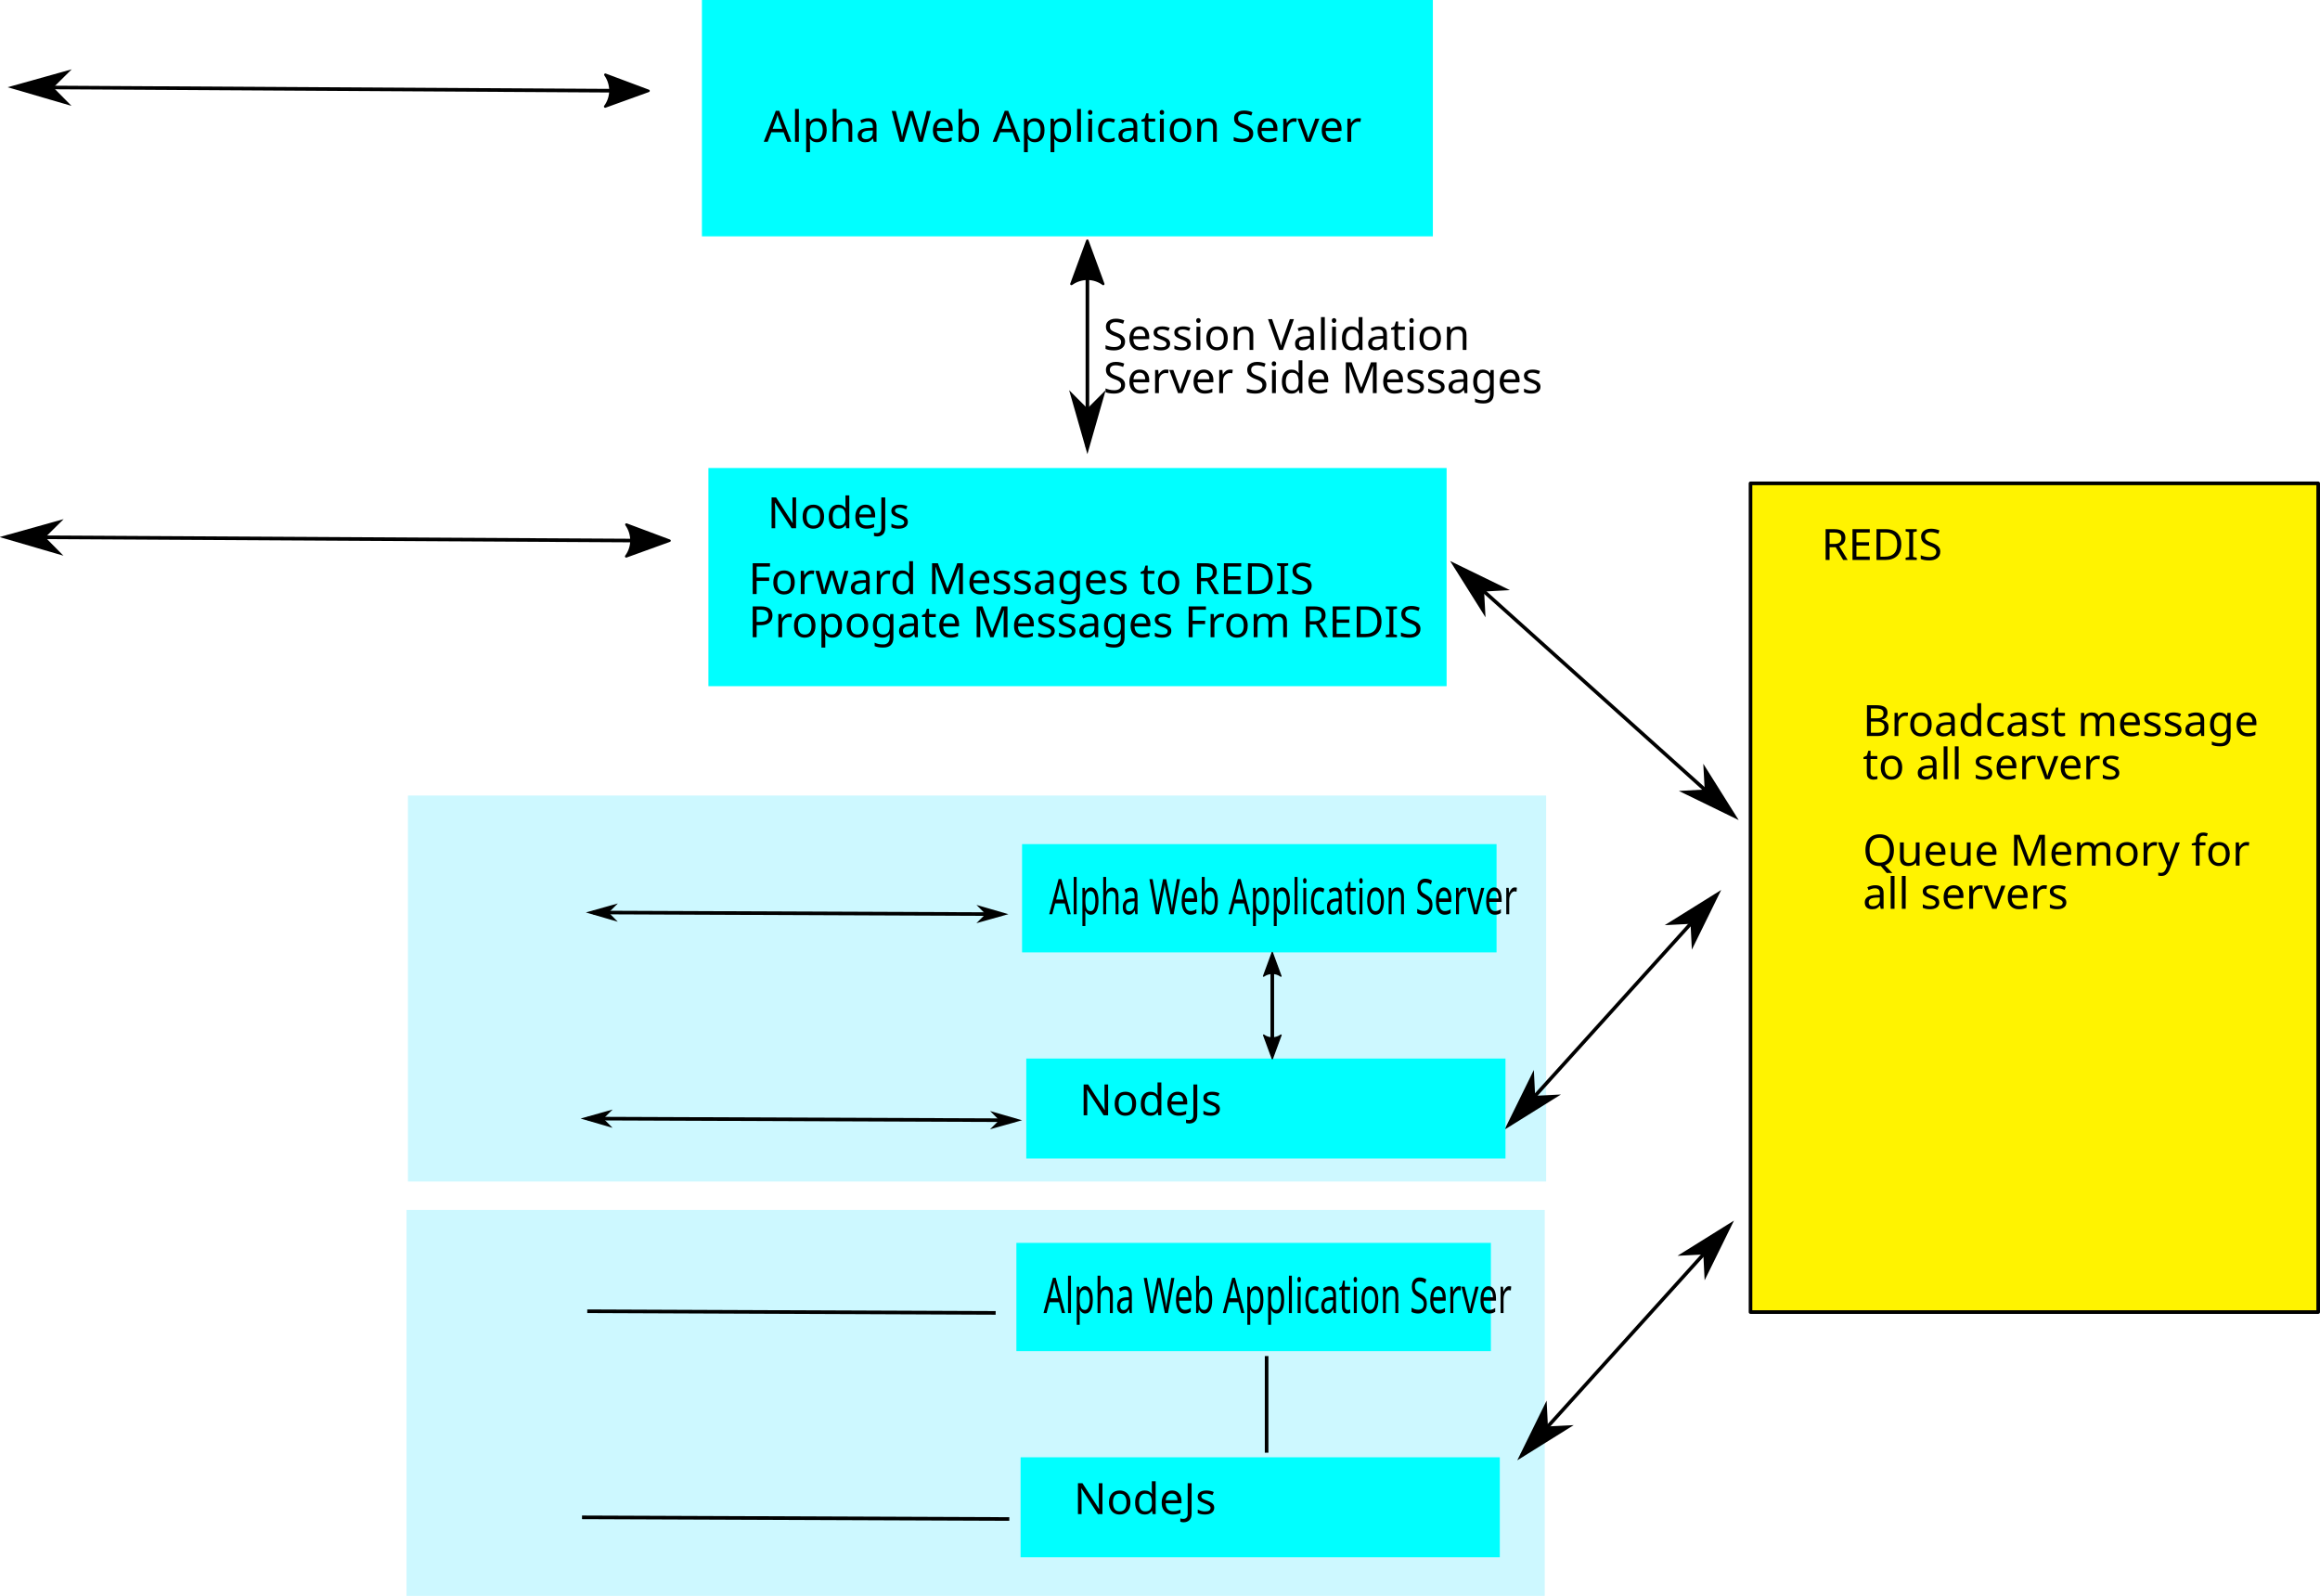
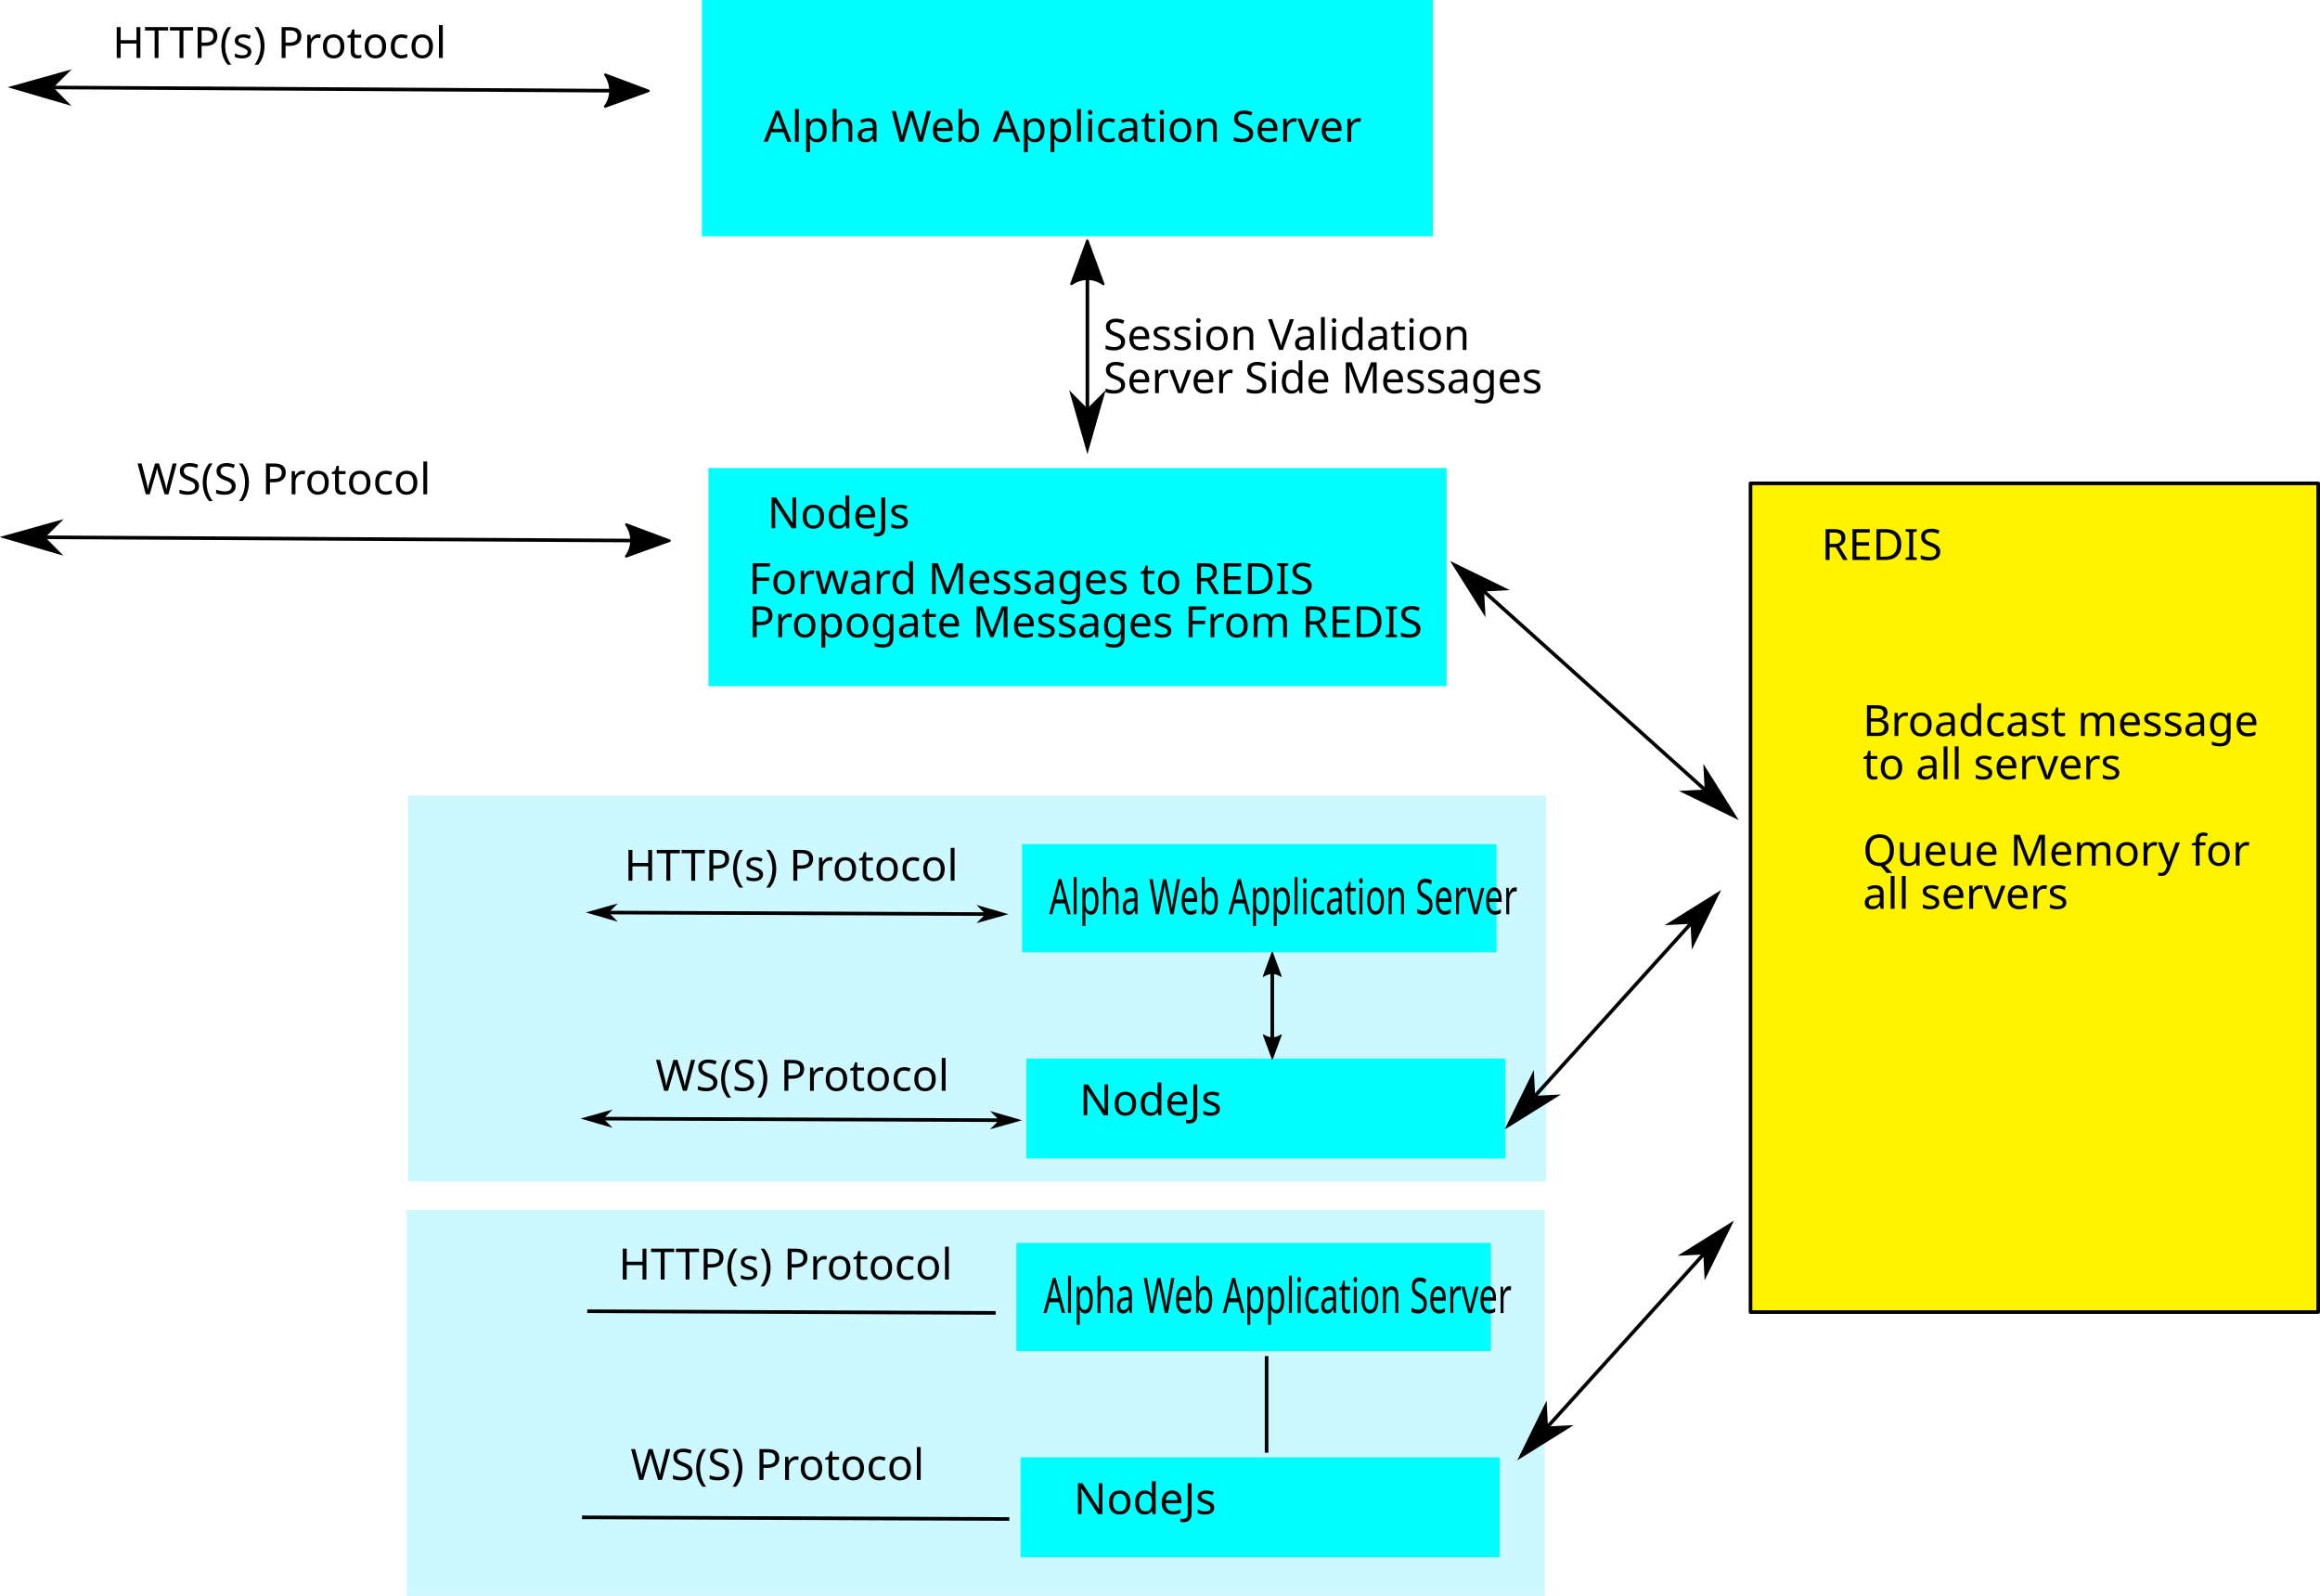
<svg xmlns="http://www.w3.org/2000/svg" width="181.878mm" height="125.124mm" viewBox="0 0 644.448 443.354" id="svg2" version="1.1">
  <defs id="defs4">
    <marker orient="auto" refY="0" refX="0" id="marker7561" style="overflow:visible">
      <path id="path7563" d="M 0,0 5,-5 -12.5,0 5,5 0,0 Z" style="fill:#000000;fill-opacity:1;fill-rule:evenodd;stroke:#000000;stroke-width:1pt;stroke-opacity:1" transform="matrix(-0.4,0,0,-0.4,-4,0)" />
    </marker>
    <marker orient="auto" refY="0" refX="0" id="marker7407" style="overflow:visible">
      <path id="path7409" d="M 0,0 5,-5 -12.5,0 5,5 0,0 Z" style="fill:#000000;fill-opacity:1;fill-rule:evenodd;stroke:#000000;stroke-width:1pt;stroke-opacity:1" transform="matrix(0.4,0,0,0.4,4,0)" />
    </marker>
    <marker orient="auto" refY="0" refX="0" id="Arrow1Mend" style="overflow:visible">
      <path id="path4165" d="M 0,0 5,-5 -12.5,0 5,5 0,0 Z" style="fill:#000000;fill-opacity:1;fill-rule:evenodd;stroke:#000000;stroke-width:1pt;stroke-opacity:1" transform="matrix(-0.4,0,0,-0.4,-4,0)" />
    </marker>
    <marker orient="auto" refY="0" refX="0" id="Arrow1Mstart" style="overflow:visible">
      <path id="path4162" d="M 0,0 5,-5 -12.5,0 5,5 0,0 Z" style="fill:#000000;fill-opacity:1;fill-rule:evenodd;stroke:#000000;stroke-width:1pt;stroke-opacity:1" transform="matrix(0.4,0,0,0.4,4,0)" />
    </marker>
    <marker orient="auto" refY="0" refX="0" id="Arrow2Mend" style="overflow:visible">
      <path id="path4183" style="fill:#000000;fill-opacity:1;fill-rule:evenodd;stroke:#000000;stroke-width:0.625;stroke-linejoin:round;stroke-opacity:1" d="M 8.719,4.034 -2.207,0.016 8.719,-4.002 c -1.745,2.372 -1.735,5.617 -6e-7,8.035 z" transform="scale(-0.6,-0.6)" />
    </marker>
    <marker orient="auto" refY="0" refX="0" id="Arrow2Mstart" style="overflow:visible">
      <path id="path4180" style="fill:#000000;fill-opacity:1;fill-rule:evenodd;stroke:#000000;stroke-width:0.625;stroke-linejoin:round;stroke-opacity:1" d="M 8.719,4.034 -2.207,0.016 8.719,-4.002 c -1.745,2.372 -1.735,5.617 -6e-7,8.035 z" transform="scale(0.6,0.6)" />
    </marker>
    <marker orient="auto" refY="0" refX="0" id="Arrow1Lend" style="overflow:visible">
      <path id="path4159" d="M 0,0 5,-5 -12.5,0 5,5 0,0 Z" style="fill:#000000;fill-opacity:1;fill-rule:evenodd;stroke:#000000;stroke-width:1pt;stroke-opacity:1" transform="matrix(-0.8,0,0,-0.8,-10,0)" />
    </marker>
    <marker style="overflow:visible" id="marker4897" refX="0" refY="0" orient="auto">
      <path transform="matrix(0.8,0,0,0.8,10,0)" style="fill:#000000;fill-opacity:1;fill-rule:evenodd;stroke:#000000;stroke-width:1pt;stroke-opacity:1" d="M 0,0 5,-5 -12.5,0 5,5 0,0 Z" id="path4899" />
    </marker>
    <marker style="overflow:visible" id="marker4801" refX="0" refY="0" orient="auto">
      <path transform="matrix(0.8,0,0,0.8,10,0)" style="fill:#000000;fill-opacity:1;fill-rule:evenodd;stroke:#000000;stroke-width:1pt;stroke-opacity:1" d="M 0,0 5,-5 -12.5,0 5,5 0,0 Z" id="path4803" />
    </marker>
    <marker style="overflow:visible" id="marker4731" refX="0" refY="0" orient="auto">
      <path transform="matrix(0.8,0,0,0.8,10,0)" style="fill:#000000;fill-opacity:1;fill-rule:evenodd;stroke:#000000;stroke-width:1pt;stroke-opacity:1" d="M 0,0 5,-5 -12.5,0 5,5 0,0 Z" id="path4733" />
    </marker>
    <marker style="overflow:visible" id="marker4669" refX="0" refY="0" orient="auto">
      <path transform="matrix(-1.1,0,0,-1.1,-1.1,0)" d="M 8.719,4.034 -2.207,0.016 8.719,-4.002 c -1.745,2.372 -1.735,5.617 -6e-7,8.035 z" style="fill:#000000;fill-opacity:1;fill-rule:evenodd;stroke:#000000;stroke-width:0.625;stroke-linejoin:round;stroke-opacity:1" id="path4671" />
    </marker>
    <marker orient="auto" refY="0" refX="0" id="Arrow1Lstart" style="overflow:visible">
      <path id="path4156" d="M 0,0 5,-5 -12.5,0 5,5 0,0 Z" style="fill:#000000;fill-opacity:1;fill-rule:evenodd;stroke:#000000;stroke-width:1pt;stroke-opacity:1" transform="matrix(0.8,0,0,0.8,10,0)" />
    </marker>
    <marker style="overflow:visible" id="marker4450" refX="0" refY="0" orient="auto">
      <path transform="matrix(-1.1,0,0,-1.1,-1.1,0)" d="M 8.719,4.034 -2.207,0.016 8.719,-4.002 c -1.745,2.372 -1.735,5.617 -6e-7,8.035 z" style="fill:#000000;fill-opacity:1;fill-rule:evenodd;stroke:#000000;stroke-width:0.625;stroke-linejoin:round;stroke-opacity:1" id="path4452" />
    </marker>
    <marker orient="auto" refY="0" refX="0" id="Arrow2Lend" style="overflow:visible">
      <path id="path4177" style="fill:#000000;fill-opacity:1;fill-rule:evenodd;stroke:#000000;stroke-width:0.625;stroke-linejoin:round;stroke-opacity:1" d="M 8.719,4.034 -2.207,0.016 8.719,-4.002 c -1.745,2.372 -1.735,5.617 -6e-7,8.035 z" transform="matrix(-1.1,0,0,-1.1,-1.1,0)" />
    </marker>
    <marker style="overflow:visible" id="marker4897-3" refX="0" refY="0" orient="auto">
      <path transform="matrix(0.8,0,0,0.8,10,0)" style="fill:#000000;fill-opacity:1;fill-rule:evenodd;stroke:#000000;stroke-width:1pt;stroke-opacity:1" d="M 0,0 5,-5 -12.5,0 5,5 0,0 Z" id="path4899-3" />
    </marker>
    <marker orient="auto" refY="0" refX="0" id="Arrow1Lend-4" style="overflow:visible">
      <path id="path4159-0" d="M 0,0 5,-5 -12.5,0 5,5 0,0 Z" style="fill:#000000;fill-opacity:1;fill-rule:evenodd;stroke:#000000;stroke-width:1pt;stroke-opacity:1" transform="matrix(-0.8,0,0,-0.8,-10,0)" />
    </marker>
    <marker style="overflow:visible" id="marker4897-3-9" refX="0" refY="0" orient="auto">
      <path transform="matrix(0.8,0,0,0.8,10,0)" style="fill:#000000;fill-opacity:1;fill-rule:evenodd;stroke:#000000;stroke-width:1pt;stroke-opacity:1" d="M 0,0 5,-5 -12.5,0 5,5 0,0 Z" id="path4899-3-7" />
    </marker>
    <marker orient="auto" refY="0" refX="0" id="Arrow1Lend-4-7" style="overflow:visible">
      <path id="path4159-0-7" d="M 0,0 5,-5 -12.5,0 5,5 0,0 Z" style="fill:#000000;fill-opacity:1;fill-rule:evenodd;stroke:#000000;stroke-width:1pt;stroke-opacity:1" transform="matrix(-0.8,0,0,-0.8,-10,0)" />
    </marker>
  </defs>
  <g id="layer1" transform="translate(-37.27911,-45.26142)">
    <rect style="color:#000000;display:inline;overflow:visible;visibility:visible;opacity:1;fill:#cdf8ff;fill-opacity:1;fill-rule:nonzero;stroke:none;stroke-width:1;stroke-linecap:round;stroke-linejoin:round;stroke-miterlimit:4;stroke-dasharray:none;stroke-dashoffset:0;stroke-opacity:1;marker:none;enable-background:accumulate" id="rect8216-6" width="316.171" height="107.23" x="150.201" y="381.385" />
    <rect style="color:#000000;display:inline;overflow:visible;visibility:visible;opacity:1;fill:#cdf8ff;fill-opacity:1;fill-rule:nonzero;stroke:none;stroke-width:1;stroke-linecap:round;stroke-linejoin:round;stroke-miterlimit:4;stroke-dasharray:none;stroke-dashoffset:0;stroke-opacity:1;marker:none;enable-background:accumulate" id="rect8216" width="316.171" height="107.23" x="150.595" y="266.27" />
    <rect style="color:#000000;display:inline;overflow:visible;visibility:visible;opacity:1;fill:#fff300;fill-opacity:1;fill-rule:nonzero;stroke:#000000;stroke-width:1;stroke-linecap:round;stroke-linejoin:round;stroke-miterlimit:4;stroke-dasharray:none;stroke-dashoffset:0;stroke-opacity:1;marker:none;enable-background:accumulate" id="rect4883" width="157.691" height="230.23" x="523.536" y="179.54" />
    <rect style="color:#000000;display:inline;overflow:visible;visibility:visible;opacity:1;fill:#00ffff;fill-opacity:1;fill-rule:nonzero;stroke:none;stroke-width:1;stroke-linecap:round;stroke-linejoin:round;stroke-miterlimit:4;stroke-dasharray:none;stroke-dashoffset:0;stroke-opacity:1;marker:none;enable-background:accumulate" id="rect3336" width="203.041" height="65.66" x="232.26" y="45.261" />
    <text xml:space="preserve" style="font-style:normal;font-variant:normal;font-weight:normal;font-stretch:normal;font-size:12px;line-height:100%;font-family:Tahoma;-inkscape-font-specification:Tahoma;text-align:start;letter-spacing:0px;word-spacing:0px;writing-mode:lr-tb;text-anchor:start;fill:#000000;fill-opacity:1;stroke:none;stroke-width:1px;stroke-linecap:butt;stroke-linejoin:miter;stroke-opacity:1" x="249.433" y="84.657" id="text3338">
      <tspan id="tspan3340" x="249.433" y="84.657">Alpha Web Application Server</tspan>
    </text>
    <rect style="color:#000000;display:inline;overflow:visible;visibility:visible;opacity:1;fill:#00ffff;fill-opacity:1;fill-rule:nonzero;stroke:none;stroke-width:1;stroke-linecap:round;stroke-linejoin:round;stroke-miterlimit:4;stroke-dasharray:none;stroke-dashoffset:0;stroke-opacity:1;marker:none;enable-background:accumulate" id="rect3342" width="205.061" height="60.609" x="234.059" y="175.278" />
    <text xml:space="preserve" style="font-style:normal;font-variant:normal;font-weight:normal;font-stretch:normal;font-size:12px;line-height:100%;font-family:Tahoma;-inkscape-font-specification:Tahoma;text-align:start;letter-spacing:0px;word-spacing:0px;writing-mode:lr-tb;text-anchor:start;fill:#000000;fill-opacity:1;stroke:none;stroke-width:1px;stroke-linecap:butt;stroke-linejoin:miter;stroke-opacity:1" x="250.456" y="192.011" id="text3344">
      <tspan id="tspan3346" x="250.456" y="192.011">NodeJs</tspan>
    </text>
    <path style="fill:none;fill-rule:evenodd;stroke:#000000;stroke-width:1px;stroke-linecap:butt;stroke-linejoin:miter;stroke-opacity:1;marker-start:url(#marker4731);marker-end:url(#Arrow2Lend)" d="M 41.341,69.505 C 216.097,70.515 216.097,70.515 216.097,70.515" id="path3348" />
    <path style="fill:none;fill-rule:evenodd;stroke:#000000;stroke-width:1px;stroke-linecap:butt;stroke-linejoin:miter;stroke-opacity:1;marker-start:url(#marker4801);marker-end:url(#marker4450)" d="m 39.099,194.471 c 182.838,1.01 182.838,1.01 182.838,1.01" id="path3350" />
-     <flowRoot xml:space="preserve" id="flowRoot4484" style="font-style:normal;font-variant:normal;font-weight:normal;font-stretch:normal;font-size:12px;line-height:100%;font-family:Tahoma;-inkscape-font-specification:Tahoma;text-align:start;letter-spacing:0px;word-spacing:0px;writing-mode:lr-tb;text-anchor:start;fill:#000000;fill-opacity:1;stroke:none;stroke-width:1px;stroke-linecap:butt;stroke-linejoin:miter;stroke-opacity:1" transform="translate(-21.28835,-57.55739)">
-       <flowRegion id="flowRegion4486">
-         <rect id="rect4488" width="95.964" height="21.213" x="95.964" y="102.819" />
-       </flowRegion>
-       <flowPara id="flowPara4490">HTTP(s) Protocol</flowPara>
-     </flowRoot>
-     <flowRoot xml:space="preserve" id="flowRoot4492" style="font-style:normal;font-variant:normal;font-weight:normal;font-stretch:normal;font-size:12px;line-height:100%;font-family:Tahoma;-inkscape-font-specification:Tahoma;text-align:start;letter-spacing:0px;word-spacing:0px;writing-mode:lr-tb;text-anchor:start;fill:#000000;fill-opacity:1;stroke:none;stroke-width:1px;stroke-linecap:butt;stroke-linejoin:miter;stroke-opacity:1" transform="translate(-23.65372,-22.07681)">
-       <flowRegion id="flowRegion4494">
-         <rect id="rect4496" width="134.724" height="19.76" x="96.975" y="187.672" />
-       </flowRegion>
-       <flowPara id="flowPara4873">WS(S) Protocol</flowPara>
-     </flowRoot>
    <path style="fill:none;fill-rule:evenodd;stroke:#000000;stroke-width:1px;stroke-linecap:butt;stroke-linejoin:miter;stroke-opacity:1;marker-start:url(#Arrow1Lstart);marker-end:url(#marker4669)" d="m 339.336,169.482 0,-56.024" id="path4502" />
    <text xml:space="preserve" style="font-style:normal;font-variant:normal;font-weight:normal;font-stretch:normal;font-size:12px;line-height:100%;font-family:Tahoma;-inkscape-font-specification:Tahoma;text-align:start;letter-spacing:0px;word-spacing:0px;writing-mode:lr-tb;text-anchor:start;fill:#000000;fill-opacity:1;stroke:none;stroke-width:1px;stroke-linecap:butt;stroke-linejoin:miter;stroke-opacity:1" x="554.732" y="249.736" id="text4529">
      <tspan id="tspan4531" x="554.732" y="249.736">Broadcast message </tspan>
      <tspan x="554.732" y="261.736" id="tspan5031">to all servers</tspan>
      <tspan x="554.732" y="273.736" id="tspan5033" />
      <tspan x="554.732" y="285.736" id="tspan4533">Queue Memory for</tspan>
      <tspan x="554.732" y="297.736" id="tspan5035">all servers</tspan>
    </text>
    <text xml:space="preserve" style="font-style:normal;font-variant:normal;font-weight:normal;font-stretch:normal;font-size:12px;line-height:100%;font-family:Tahoma;-inkscape-font-specification:Tahoma;text-align:start;letter-spacing:0px;word-spacing:0px;writing-mode:lr-tb;text-anchor:start;fill:#000000;fill-opacity:1;stroke:none;stroke-width:1px;stroke-linecap:butt;stroke-linejoin:miter;stroke-opacity:1" x="343.767" y="142.482" id="text4715">
      <tspan id="tspan4717" x="343.767" y="142.482">Session Validation</tspan>
      <tspan x="343.767" y="154.482" id="tspan4881">Server Side Messages</tspan>
    </text>
    <text xml:space="preserve" style="font-style:normal;font-variant:normal;font-weight:normal;font-stretch:normal;font-size:12px;line-height:100%;font-family:Tahoma;-inkscape-font-specification:Tahoma;text-align:start;letter-spacing:0px;word-spacing:0px;writing-mode:lr-tb;text-anchor:start;fill:#000000;fill-opacity:1;stroke:none;stroke-width:1px;stroke-linecap:butt;stroke-linejoin:miter;stroke-opacity:1" x="129.307" y="55.752" id="text4865">
      <tspan id="tspan4867" x="129.307" y="55.752" />
    </text>
    <text xml:space="preserve" style="font-style:normal;font-variant:normal;font-weight:normal;font-stretch:normal;font-size:12px;line-height:100%;font-family:Tahoma;-inkscape-font-specification:Tahoma;text-align:start;letter-spacing:0px;word-spacing:0px;writing-mode:lr-tb;text-anchor:start;fill:#000000;fill-opacity:1;stroke:none;stroke-width:1px;stroke-linecap:butt;stroke-linejoin:miter;stroke-opacity:1" x="116.692" y="171.655" id="text4869">
      <tspan id="tspan4871" x="116.692" y="171.655" />
    </text>
    <text xml:space="preserve" style="font-style:normal;font-variant:normal;font-weight:normal;font-stretch:normal;font-size:12px;line-height:100%;font-family:Tahoma;-inkscape-font-specification:Tahoma;text-align:start;letter-spacing:0px;word-spacing:0px;writing-mode:lr-tb;text-anchor:start;fill:#000000;fill-opacity:1;stroke:none;stroke-width:1px;stroke-linecap:butt;stroke-linejoin:miter;stroke-opacity:1" x="543.247" y="200.828" id="text4885">
      <tspan id="tspan4887" x="543.247" y="200.828">REDIS</tspan>
    </text>
    <path style="fill:none;fill-rule:evenodd;stroke:#000000;stroke-width:1px;stroke-linecap:butt;stroke-linejoin:miter;stroke-opacity:1;marker-start:url(#marker4897);marker-end:url(#Arrow1Lend)" d="m 441.536,202.405 77.269,69.384" id="path4889" />
    <text xml:space="preserve" style="font-style:normal;font-variant:normal;font-weight:normal;font-stretch:normal;font-size:12px;line-height:100%;font-family:Tahoma;-inkscape-font-specification:Tahoma;text-align:start;letter-spacing:0px;word-spacing:0px;writing-mode:lr-tb;text-anchor:start;fill:#000000;fill-opacity:1;stroke:none;stroke-width:1px;stroke-linecap:butt;stroke-linejoin:miter;stroke-opacity:1" x="245.21" y="210.29" id="text5025">
      <tspan id="tspan5027" x="245.21" y="210.29">Forward Messages to REDIS</tspan>
      <tspan x="245.21" y="222.29" id="tspan5029">Propogate Messages From REDIS</tspan>
    </text>
    <path style="fill:none;fill-rule:evenodd;stroke:#000000;stroke-width:1px;stroke-linecap:butt;stroke-linejoin:miter;stroke-opacity:1;marker-start:url(#marker4897-3);marker-end:url(#Arrow1Lend-4)" d="m 456.499,357.659 57.594,-63.721" id="path4889-5" />
    <path style="fill:none;fill-rule:evenodd;stroke:#000000;stroke-width:1px;stroke-linecap:butt;stroke-linejoin:miter;stroke-opacity:1;marker-start:url(#marker4897-3-9);marker-end:url(#Arrow1Lend-4-7)" d="m 460.047,449.514 57.594,-63.721" id="path4889-5-9" />
    <rect style="color:#000000;display:inline;overflow:visible;visibility:visible;opacity:1;fill:#00ffff;fill-opacity:1;fill-rule:nonzero;stroke:none;stroke-width:1;stroke-linecap:round;stroke-linejoin:round;stroke-miterlimit:4;stroke-dasharray:none;stroke-dashoffset:0;stroke-opacity:1;marker:none;enable-background:accumulate" id="rect3336-1" width="131.805" height="30.083" x="321.188" y="279.764" />
    <rect style="color:#000000;display:inline;overflow:visible;visibility:visible;opacity:1;fill:#00ffff;fill-opacity:1;fill-rule:nonzero;stroke:none;stroke-width:1;stroke-linecap:round;stroke-linejoin:round;stroke-miterlimit:4;stroke-dasharray:none;stroke-dashoffset:0;stroke-opacity:1;marker:none;enable-background:accumulate" id="rect3342-2" width="133.117" height="27.769" x="322.355" y="339.333" />
    <path style="fill:none;fill-rule:evenodd;stroke:#000000;stroke-width:1px;stroke-linecap:butt;stroke-linejoin:miter;stroke-opacity:1;marker-start:url(#Arrow1Mstart);marker-end:url(#Arrow1Mend)" d="m 201.982,298.757 c 113.444,0.463 113.444,0.463 113.444,0.463" id="path3348-8" />
    <path style="fill:none;fill-rule:evenodd;stroke:#000000;stroke-width:1px;stroke-linecap:butt;stroke-linejoin:miter;stroke-opacity:1;marker-start:url(#marker7407);marker-end:url(#marker7561)" d="m 200.527,356.011 c 118.69,0.463 118.69,0.463 118.69,0.463" id="path3350-3" />
    <path style="fill:none;fill-rule:evenodd;stroke:#000000;stroke-width:1px;stroke-linecap:butt;stroke-linejoin:miter;stroke-opacity:1;marker-start:url(#Arrow2Mstart);marker-end:url(#Arrow2Mend)" d="m 390.697,338.053 0,-26.842" id="path4502-9" />
    <text xml:space="preserve" style="font-style:normal;font-variant:normal;font-weight:normal;font-stretch:normal;font-size:6.544px;line-height:100%;font-family:Tahoma;-inkscape-font-specification:Tahoma;text-align:start;letter-spacing:0px;word-spacing:0px;writing-mode:lr-tb;text-anchor:start;fill:#000000;fill-opacity:1;stroke:none;stroke-width:1px;stroke-linecap:butt;stroke-linejoin:miter;stroke-opacity:1" x="211.64" y="347.256" id="text4877-0" transform="scale(1.190322,0.840109)">
      <tspan id="tspan4879-2" x="211.64" y="347.256"> </tspan>
    </text>
    <text xml:space="preserve" style="font-style:normal;font-variant:normal;font-weight:normal;font-stretch:normal;font-size:11.322px;line-height:100%;font-family:Tahoma;-inkscape-font-specification:Tahoma;text-align:start;letter-spacing:0px;word-spacing:0px;writing-mode:lr-tb;text-anchor:start;fill:#000000;fill-opacity:1;stroke:none;stroke-width:1px;stroke-linecap:butt;stroke-linejoin:miter;stroke-opacity:1" x="396.04" y="248.385" id="text3338-9" transform="scale(0.8300176,1.204794)">
      <tspan id="tspan3340-2" x="396.04" y="248.385">Alpha Web Application Server</tspan>
    </text>
    <text xml:space="preserve" style="font-style:normal;font-variant:normal;font-weight:normal;font-stretch:normal;font-size:12px;line-height:100%;font-family:Tahoma;-inkscape-font-specification:Tahoma;text-align:start;letter-spacing:0px;word-spacing:0px;writing-mode:lr-tb;text-anchor:start;fill:#000000;fill-opacity:1;stroke:none;stroke-width:1px;stroke-linecap:butt;stroke-linejoin:miter;stroke-opacity:1" x="337.135" y="355.103" id="text3344-6">
      <tspan id="tspan3346-5" x="337.135" y="355.103">NodeJs</tspan>
    </text>
-     <flowRoot xml:space="preserve" id="flowRoot4484-0" style="font-style:normal;font-variant:normal;font-weight:normal;font-stretch:normal;font-size:12px;line-height:100%;font-family:Tahoma;-inkscape-font-specification:Tahoma;text-align:start;letter-spacing:0px;word-spacing:0px;writing-mode:lr-tb;text-anchor:start;fill:#000000;fill-opacity:1;stroke:none;stroke-width:1px;stroke-linecap:butt;stroke-linejoin:miter;stroke-opacity:1" transform="translate(120.8645,178.1451)">
-       <flowRegion id="flowRegion4486-5">
-         <rect id="rect4488-5" width="95.964" height="21.213" x="95.964" y="102.819" />
-       </flowRegion>
-       <flowPara id="flowPara4490-4">HTTP(s) Protocol</flowPara>
-     </flowRoot>
-     <flowRoot xml:space="preserve" id="flowRoot4492-8" style="font-style:normal;font-variant:normal;font-weight:normal;font-stretch:normal;font-size:12px;line-height:100%;font-family:Tahoma;-inkscape-font-specification:Tahoma;text-align:start;letter-spacing:0px;word-spacing:0px;writing-mode:lr-tb;text-anchor:start;fill:#000000;fill-opacity:1;stroke:none;stroke-width:1px;stroke-linecap:butt;stroke-linejoin:miter;stroke-opacity:1" transform="translate(121.2357,151.6374)">
-       <flowRegion id="flowRegion4494-0">
-         <rect id="rect4496-1" width="134.724" height="19.76" x="96.975" y="187.672" />
-       </flowRegion>
-       <flowPara id="flowPara4873-9">WS(S) Protocol</flowPara>
-     </flowRoot>
    <rect style="color:#000000;display:inline;overflow:visible;visibility:visible;opacity:1;fill:#00ffff;fill-opacity:1;fill-rule:nonzero;stroke:none;stroke-width:1;stroke-linecap:round;stroke-linejoin:round;stroke-miterlimit:4;stroke-dasharray:none;stroke-dashoffset:0;stroke-opacity:1;marker:none;enable-background:accumulate" id="rect3336-1-2" width="131.805" height="30.083" x="319.611" y="390.543" />
    <rect style="color:#000000;display:inline;overflow:visible;visibility:visible;opacity:1;fill:#00ffff;fill-opacity:1;fill-rule:nonzero;stroke:none;stroke-width:1;stroke-linecap:round;stroke-linejoin:round;stroke-miterlimit:4;stroke-dasharray:none;stroke-dashoffset:0;stroke-opacity:1;marker:none;enable-background:accumulate" id="rect3342-2-7" width="133.117" height="27.769" x="320.778" y="450.112" />
    <path style="fill:none;fill-rule:evenodd;stroke:#000000;stroke-width:1px;stroke-linecap:butt;stroke-linejoin:miter;stroke-opacity:1" d="m 200.405,409.535 c 113.444,0.463 113.444,0.463 113.444,0.463" id="path3348-8-5" />
    <path style="fill:none;fill-rule:evenodd;stroke:#000000;stroke-width:1px;stroke-linecap:butt;stroke-linejoin:miter;stroke-opacity:1" d="m 198.95,466.79 c 118.69,0.463 118.69,0.463 118.69,0.463" id="path3350-3-6" />
    <path style="fill:none;fill-rule:evenodd;stroke:#000000;stroke-width:1px;stroke-linecap:butt;stroke-linejoin:miter;stroke-opacity:1" d="m 389.12,448.831 0,-26.842" id="path4502-9-9" />
    <text xml:space="preserve" style="font-style:normal;font-variant:normal;font-weight:normal;font-stretch:normal;font-size:6.544px;line-height:100%;font-family:Tahoma;-inkscape-font-specification:Tahoma;text-align:start;letter-spacing:0px;word-spacing:0px;writing-mode:lr-tb;text-anchor:start;fill:#000000;fill-opacity:1;stroke:none;stroke-width:1px;stroke-linecap:butt;stroke-linejoin:miter;stroke-opacity:1" x="210.316" y="479.118" id="text4877-0-7" transform="scale(1.190322,0.840109)">
      <tspan id="tspan4879-2-0" x="210.316" y="479.118"> </tspan>
    </text>
    <text xml:space="preserve" style="font-style:normal;font-variant:normal;font-weight:normal;font-stretch:normal;font-size:11.322px;line-height:100%;font-family:Tahoma;-inkscape-font-specification:Tahoma;text-align:start;letter-spacing:0px;word-spacing:0px;writing-mode:lr-tb;text-anchor:start;fill:#000000;fill-opacity:1;stroke:none;stroke-width:1px;stroke-linecap:butt;stroke-linejoin:miter;stroke-opacity:1" x="394.14" y="340.333" id="text3338-9-2" transform="scale(0.8300176,1.204794)">
      <tspan id="tspan3340-2-9" x="394.14" y="340.333">Alpha Web Application Server</tspan>
    </text>
    <text xml:space="preserve" style="font-style:normal;font-variant:normal;font-weight:normal;font-stretch:normal;font-size:12px;line-height:100%;font-family:Tahoma;-inkscape-font-specification:Tahoma;text-align:start;letter-spacing:0px;word-spacing:0px;writing-mode:lr-tb;text-anchor:start;fill:#000000;fill-opacity:1;stroke:none;stroke-width:1px;stroke-linecap:butt;stroke-linejoin:miter;stroke-opacity:1" x="335.558" y="465.881" id="text3344-6-8">
      <tspan id="tspan3346-5-1" x="335.558" y="465.881">NodeJs</tspan>
    </text>
-     <flowRoot xml:space="preserve" id="flowRoot4484-0-6" style="font-style:normal;font-variant:normal;font-weight:normal;font-stretch:normal;font-size:12px;line-height:100%;font-family:Tahoma;-inkscape-font-specification:Tahoma;text-align:start;letter-spacing:0px;word-spacing:0px;writing-mode:lr-tb;text-anchor:start;fill:#000000;fill-opacity:1;stroke:none;stroke-width:1px;stroke-linecap:butt;stroke-linejoin:miter;stroke-opacity:1" transform="translate(119.2877,288.9234)">
-       <flowRegion id="flowRegion4486-5-2">
-         <rect id="rect4488-5-4" width="95.964" height="21.213" x="95.964" y="102.819" />
-       </flowRegion>
-       <flowPara id="flowPara4490-4-6">HTTP(s) Protocol</flowPara>
-     </flowRoot>
-     <flowRoot xml:space="preserve" id="flowRoot4492-8-5" style="font-style:normal;font-variant:normal;font-weight:normal;font-stretch:normal;font-size:12px;line-height:100%;font-family:Tahoma;-inkscape-font-specification:Tahoma;text-align:start;letter-spacing:0px;word-spacing:0px;writing-mode:lr-tb;text-anchor:start;fill:#000000;fill-opacity:1;stroke:none;stroke-width:1px;stroke-linecap:butt;stroke-linejoin:miter;stroke-opacity:1" transform="translate(119.6589,262.4157)">
-       <flowRegion id="flowRegion4494-0-7">
-         <rect id="rect4496-1-1" width="134.724" height="19.76" x="96.975" y="187.672" />
-       </flowRegion>
-       <flowPara id="flowPara4873-9-0">WS(S) Protocol</flowPara>
-     </flowRoot>
+     <text id="text3512" y="182.581" x="75.359" style="font-style:normal;font-variant:normal;font-weight:normal;font-stretch:normal;font-size:12px;line-height:100%;font-family:Tahoma;-inkscape-font-specification:Tahoma;text-align:start;letter-spacing:0px;word-spacing:0px;writing-mode:lr-tb;text-anchor:start;fill:#000000;fill-opacity:1;stroke:none;stroke-width:1px;stroke-linecap:butt;stroke-linejoin:miter;stroke-opacity:1" xml:space="preserve">
+       <tspan y="182.581" x="75.359" id="tspan3514">WS(S) Protocol</tspan>
+     </text>
+     <text id="text3516" y="61.357" x="68.546" style="font-style:normal;font-variant:normal;font-weight:normal;font-stretch:normal;font-size:12px;line-height:100%;font-family:Tahoma;-inkscape-font-specification:Tahoma;text-align:start;letter-spacing:0px;word-spacing:0px;writing-mode:lr-tb;text-anchor:start;fill:#000000;fill-opacity:1;stroke:none;stroke-width:1px;stroke-linecap:butt;stroke-linejoin:miter;stroke-opacity:1" xml:space="preserve">
+       <tspan y="61.357" x="68.546" id="tspan3518">HTTP(s) Protocol</tspan>
+     </text>
+     <text id="text3520" y="289.939" x="210.699" style="font-style:normal;font-variant:normal;font-weight:normal;font-stretch:normal;font-size:12px;line-height:100%;font-family:Tahoma;-inkscape-font-specification:Tahoma;text-align:start;letter-spacing:0px;word-spacing:0px;writing-mode:lr-tb;text-anchor:start;fill:#000000;fill-opacity:1;stroke:none;stroke-width:1px;stroke-linecap:butt;stroke-linejoin:miter;stroke-opacity:1" xml:space="preserve">
+       <tspan y="289.939" x="210.699" id="tspan3522">HTTP(s) Protocol</tspan>
+     </text>
+     <text id="text3524" y="348.285" x="219.359" style="font-style:normal;font-variant:normal;font-weight:normal;font-stretch:normal;font-size:12px;line-height:100%;font-family:Tahoma;-inkscape-font-specification:Tahoma;text-align:start;letter-spacing:0px;word-spacing:0px;writing-mode:lr-tb;text-anchor:start;fill:#000000;fill-opacity:1;stroke:none;stroke-width:1px;stroke-linecap:butt;stroke-linejoin:miter;stroke-opacity:1" xml:space="preserve">
+       <tspan y="348.285" x="219.359" id="tspan3526">WS(S) Protocol</tspan>
+     </text>
+     <text id="text3528" y="400.717" x="209.122" style="font-style:normal;font-variant:normal;font-weight:normal;font-stretch:normal;font-size:12px;line-height:100%;font-family:Tahoma;-inkscape-font-specification:Tahoma;text-align:start;letter-spacing:0px;word-spacing:0px;writing-mode:lr-tb;text-anchor:start;fill:#000000;fill-opacity:1;stroke:none;stroke-width:1px;stroke-linecap:butt;stroke-linejoin:miter;stroke-opacity:1" xml:space="preserve">
+       <tspan y="400.717" x="209.122" id="tspan3530">HTTP(s) Protocol</tspan>
+     </text>
+     <text id="text3532" y="456.393" x="212.441" style="font-style:normal;font-variant:normal;font-weight:normal;font-stretch:normal;font-size:12px;line-height:100%;font-family:Tahoma;-inkscape-font-specification:Tahoma;text-align:start;letter-spacing:0px;word-spacing:0px;writing-mode:lr-tb;text-anchor:start;fill:#000000;fill-opacity:1;stroke:none;stroke-width:1px;stroke-linecap:butt;stroke-linejoin:miter;stroke-opacity:1" xml:space="preserve">
+       <tspan y="456.393" x="212.441" id="tspan3534">WS(S) Protocol</tspan>
+     </text>
  </g>
</svg>
